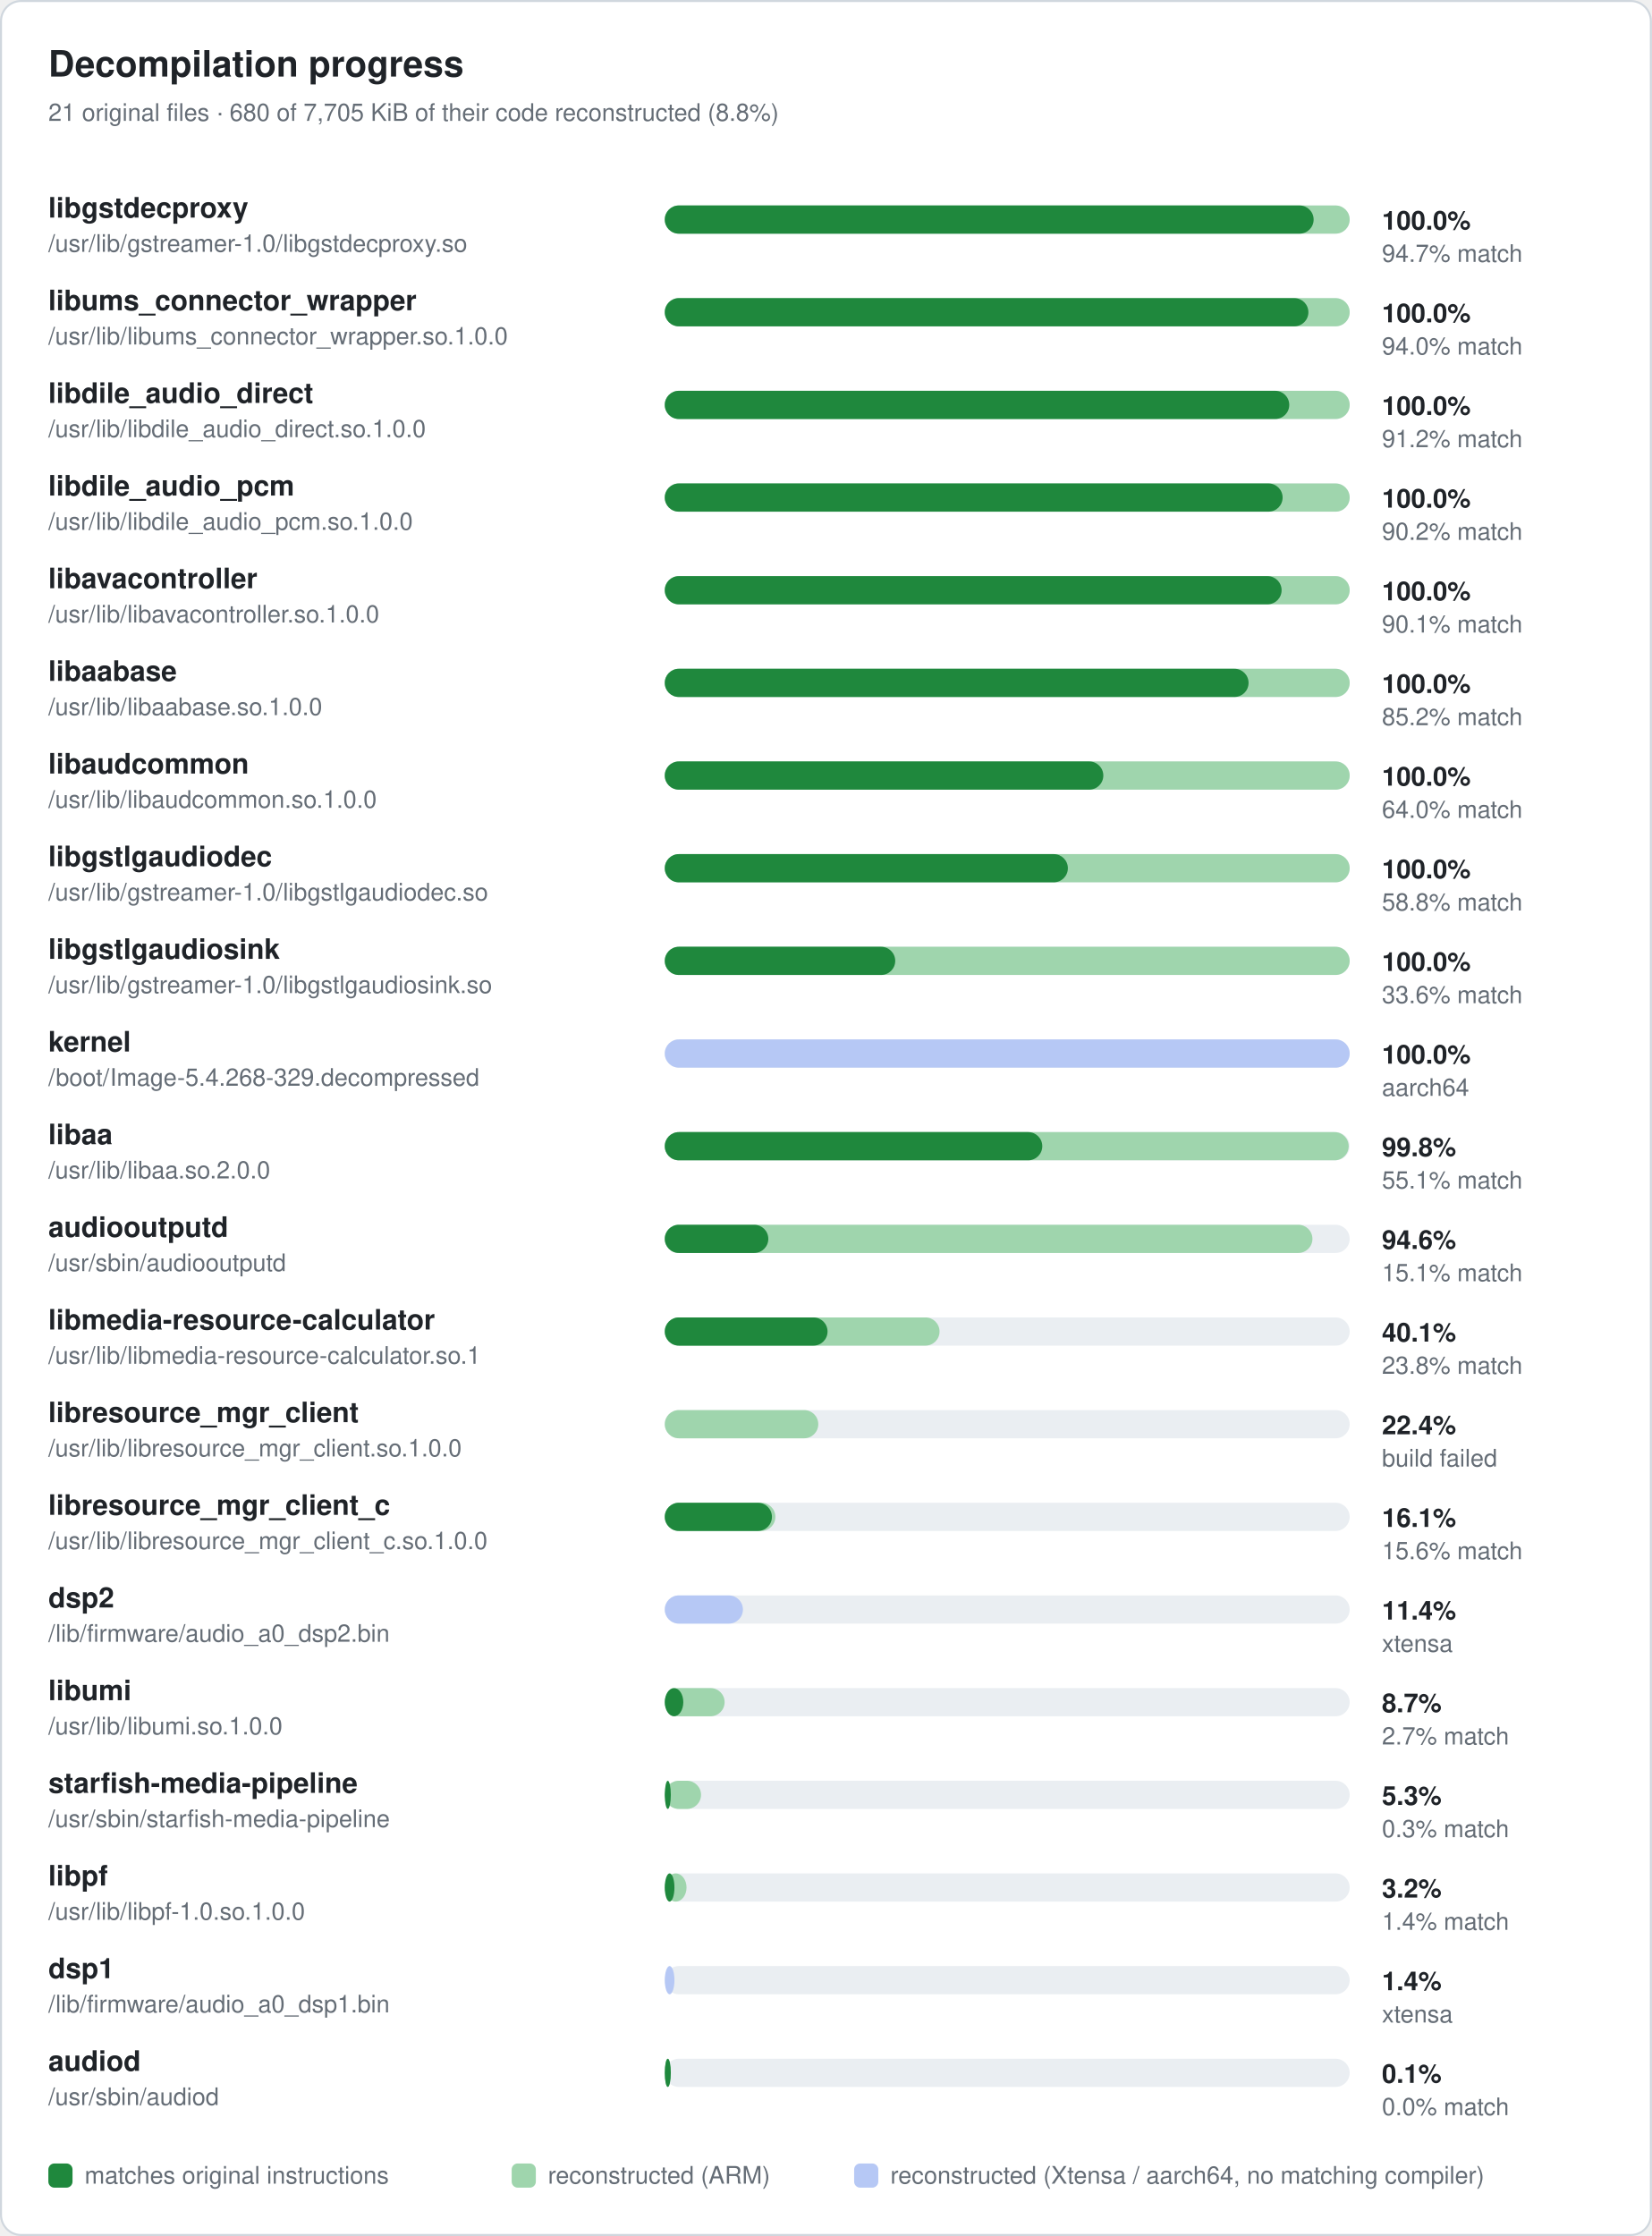
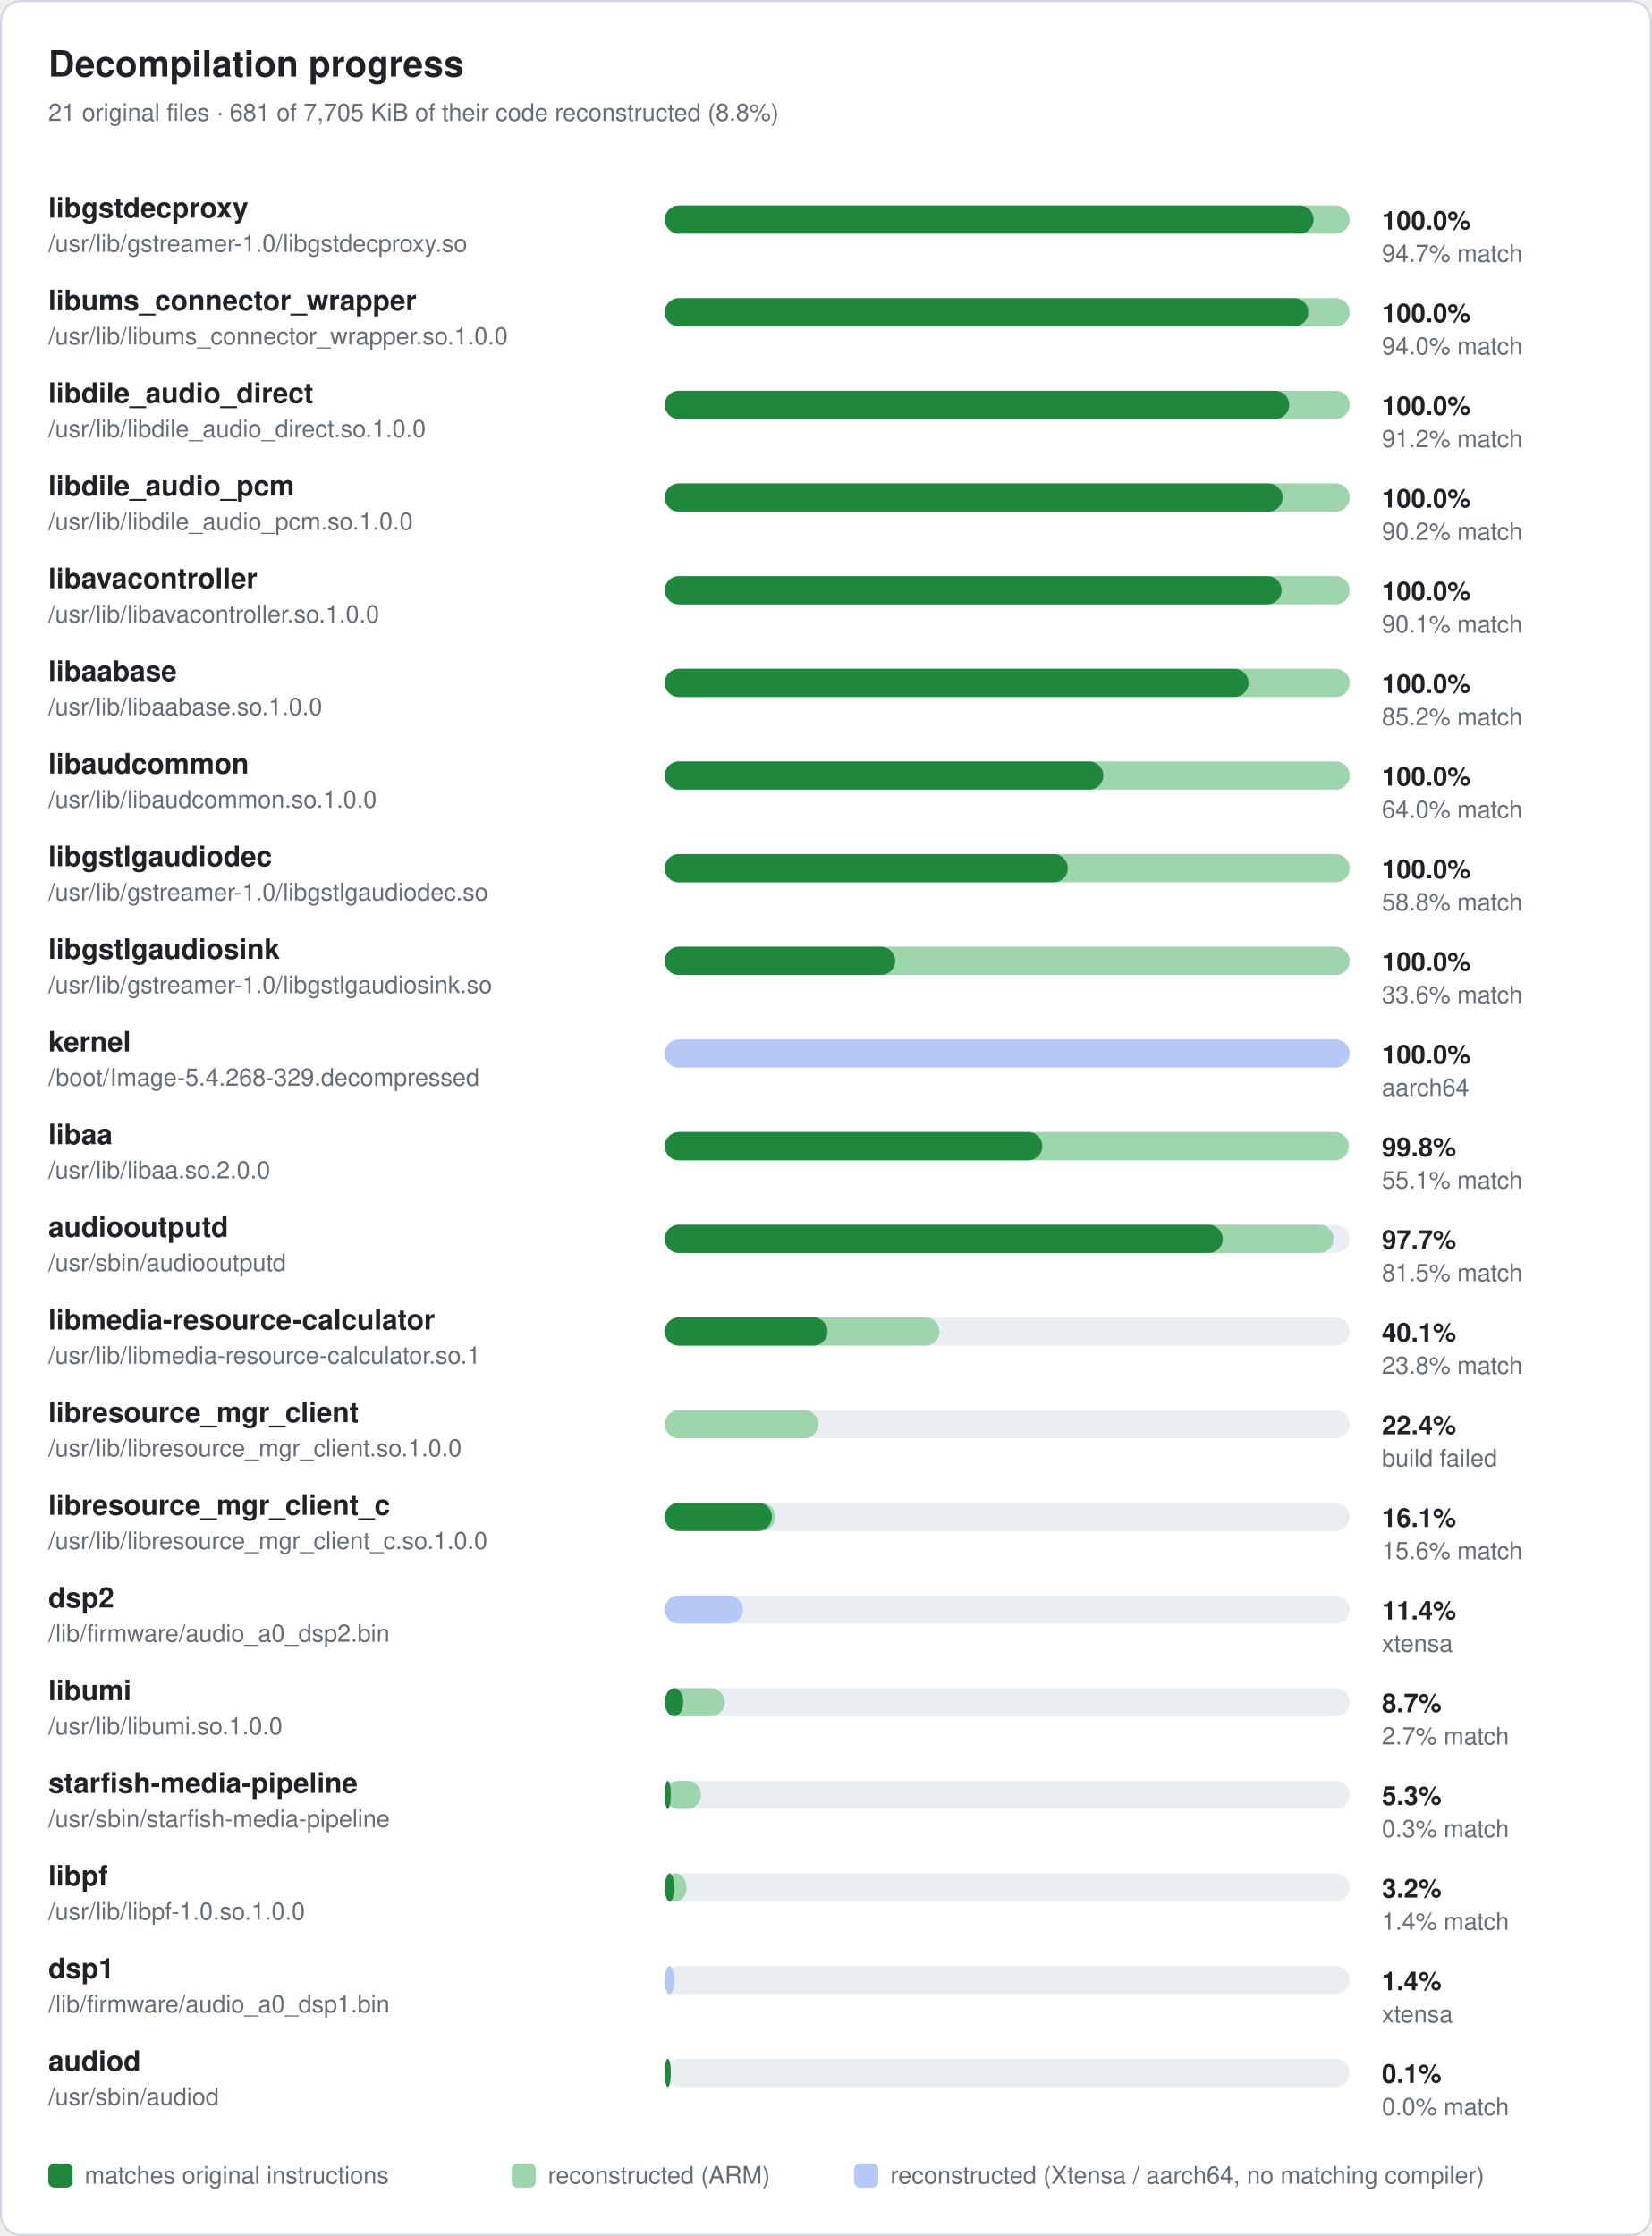
<svg xmlns="http://www.w3.org/2000/svg" width="820" height="1110" viewBox="0 0 820 1110" role="img" aria-label="Decompilation progress">
  <style>
  text { font-family: -apple-system, BlinkMacSystemFont, "Segoe UI", Helvetica, Arial, sans-serif; fill: #1f2328; }
  .title { font-size: 18px; font-weight: 600; }
  .sub, .path, .legend { font-size: 12px; fill: #656d76; }
  .name { font-size: 14px; font-weight: 600; }
  .pct { font-size: 13px; font-weight: 600; font-variant-numeric: tabular-nums; }
  .card { fill: #ffffff; stroke: #d0d7de; }
  .track { fill: #eaeef2; }
  .cov { fill: #9fd5ad; }
  .match { fill: #1f883d; }
  .dsp { fill: #b6c8f5; }
  @media (prefers-color-scheme: dark) {
    text { fill: #e6edf3; }
    .sub, .path, .legend { fill: #8d96a0; }
    .card { fill: #0d1117; stroke: #30363d; }
    .track { fill: #21262d; }
    .cov { fill: #2e6b3d; }
    .match { fill: #3fb950; }
    .dsp { fill: #3b5bab; }
  }
</style>
  <rect class="card" x="0.5" y="0.5" width="819" height="1109" rx="10" />
  <text class="title" x="24" y="38">Decompilation progress</text>
-   <text class="sub" x="24" y="60">21 original files · 680 of 7,705 KiB of their code reconstructed (8.8%)</text>
+   <text class="sub" x="24" y="60">21 original files · 681 of 7,705 KiB of their code reconstructed (8.8%)</text>
  <text class="name" x="24" y="108">libgstdecproxy</text>
  <text class="path" x="24" y="125">/usr/lib/gstreamer-1.0/libgstdecproxy.so</text>
  <rect class="track" x="330" y="102" width="340" height="14" rx="7" />
  <rect class="cov" x="330" y="102" width="340.0" height="14" rx="7" />
  <rect class="match" x="330" y="102" width="322.1" height="14" rx="7" />
  <text class="pct" x="686" y="114">100.0%</text>
  <text class="path" x="686" y="130">94.7% match</text>
  <text class="name" x="24" y="154">libums_connector_wrapper</text>
  <text class="path" x="24" y="171">/usr/lib/libums_connector_wrapper.so.1.0.0</text>
  <rect class="track" x="330" y="148" width="340" height="14" rx="7" />
  <rect class="cov" x="330" y="148" width="340.0" height="14" rx="7" />
  <rect class="match" x="330" y="148" width="319.5" height="14" rx="7" />
  <text class="pct" x="686" y="160">100.0%</text>
  <text class="path" x="686" y="176">94.0% match</text>
  <text class="name" x="24" y="200">libdile_audio_direct</text>
  <text class="path" x="24" y="217">/usr/lib/libdile_audio_direct.so.1.0.0</text>
  <rect class="track" x="330" y="194" width="340" height="14" rx="7" />
  <rect class="cov" x="330" y="194" width="340.0" height="14" rx="7" />
  <rect class="match" x="330" y="194" width="310.0" height="14" rx="7" />
  <text class="pct" x="686" y="206">100.0%</text>
  <text class="path" x="686" y="222">91.2% match</text>
  <text class="name" x="24" y="246">libdile_audio_pcm</text>
  <text class="path" x="24" y="263">/usr/lib/libdile_audio_pcm.so.1.0.0</text>
  <rect class="track" x="330" y="240" width="340" height="14" rx="7" />
  <rect class="cov" x="330" y="240" width="340.0" height="14" rx="7" />
  <rect class="match" x="330" y="240" width="306.7" height="14" rx="7" />
  <text class="pct" x="686" y="252">100.0%</text>
  <text class="path" x="686" y="268">90.2% match</text>
  <text class="name" x="24" y="292">libavacontroller</text>
  <text class="path" x="24" y="309">/usr/lib/libavacontroller.so.1.0.0</text>
  <rect class="track" x="330" y="286" width="340" height="14" rx="7" />
  <rect class="cov" x="330" y="286" width="340.0" height="14" rx="7" />
  <rect class="match" x="330" y="286" width="306.2" height="14" rx="7" />
  <text class="pct" x="686" y="298">100.0%</text>
  <text class="path" x="686" y="314">90.1% match</text>
  <text class="name" x="24" y="338">libaabase</text>
  <text class="path" x="24" y="355">/usr/lib/libaabase.so.1.0.0</text>
  <rect class="track" x="330" y="332" width="340" height="14" rx="7" />
  <rect class="cov" x="330" y="332" width="340.0" height="14" rx="7" />
  <rect class="match" x="330" y="332" width="289.8" height="14" rx="7" />
  <text class="pct" x="686" y="344">100.0%</text>
  <text class="path" x="686" y="360">85.2% match</text>
  <text class="name" x="24" y="384">libaudcommon</text>
  <text class="path" x="24" y="401">/usr/lib/libaudcommon.so.1.0.0</text>
  <rect class="track" x="330" y="378" width="340" height="14" rx="7" />
  <rect class="cov" x="330" y="378" width="340.0" height="14" rx="7" />
  <rect class="match" x="330" y="378" width="217.7" height="14" rx="7" />
  <text class="pct" x="686" y="390">100.0%</text>
  <text class="path" x="686" y="406">64.0% match</text>
  <text class="name" x="24" y="430">libgstlgaudiodec</text>
  <text class="path" x="24" y="447">/usr/lib/gstreamer-1.0/libgstlgaudiodec.so</text>
  <rect class="track" x="330" y="424" width="340" height="14" rx="7" />
  <rect class="cov" x="330" y="424" width="340.0" height="14" rx="7" />
  <rect class="match" x="330" y="424" width="200.1" height="14" rx="7" />
  <text class="pct" x="686" y="436">100.0%</text>
  <text class="path" x="686" y="452">58.8% match</text>
  <text class="name" x="24" y="476">libgstlgaudiosink</text>
  <text class="path" x="24" y="493">/usr/lib/gstreamer-1.0/libgstlgaudiosink.so</text>
  <rect class="track" x="330" y="470" width="340" height="14" rx="7" />
  <rect class="cov" x="330" y="470" width="340.0" height="14" rx="7" />
  <rect class="match" x="330" y="470" width="114.4" height="14" rx="7" />
  <text class="pct" x="686" y="482">100.0%</text>
  <text class="path" x="686" y="498">33.6% match</text>
  <text class="name" x="24" y="522">kernel</text>
  <text class="path" x="24" y="539">/boot/Image-5.4.268-329.decompressed</text>
  <rect class="track" x="330" y="516" width="340" height="14" rx="7" />
  <rect class="dsp" x="330" y="516" width="340.0" height="14" rx="7" />
  <text class="pct" x="686" y="528">100.0%</text>
  <text class="path" x="686" y="544">aarch64</text>
  <text class="name" x="24" y="568">libaa</text>
  <text class="path" x="24" y="585">/usr/lib/libaa.so.2.0.0</text>
  <rect class="track" x="330" y="562" width="340" height="14" rx="7" />
  <rect class="cov" x="330" y="562" width="339.5" height="14" rx="7" />
  <rect class="match" x="330" y="562" width="187.4" height="14" rx="7" />
  <text class="pct" x="686" y="574">99.8%</text>
  <text class="path" x="686" y="590">55.1% match</text>
  <text class="name" x="24" y="614">audiooutputd</text>
  <text class="path" x="24" y="631">/usr/sbin/audiooutputd</text>
  <rect class="track" x="330" y="608" width="340" height="14" rx="7" />
-   <rect class="cov" x="330" y="608" width="321.5" height="14" rx="7" />
-   <rect class="match" x="330" y="608" width="51.4" height="14" rx="7" />
-   <text class="pct" x="686" y="620">94.6%</text>
-   <text class="path" x="686" y="636">15.1% match</text>
+   <rect class="cov" x="330" y="608" width="332.0" height="14" rx="7" />
+   <rect class="match" x="330" y="608" width="277.0" height="14" rx="7" />
+   <text class="pct" x="686" y="620">97.7%</text>
+   <text class="path" x="686" y="636">81.5% match</text>
  <text class="name" x="24" y="660">libmedia-resource-calculator</text>
  <text class="path" x="24" y="677">/usr/lib/libmedia-resource-calculator.so.1</text>
  <rect class="track" x="330" y="654" width="340" height="14" rx="7" />
  <rect class="cov" x="330" y="654" width="136.4" height="14" rx="7" />
  <rect class="match" x="330" y="654" width="80.8" height="14" rx="7" />
  <text class="pct" x="686" y="666">40.1%</text>
  <text class="path" x="686" y="682">23.8% match</text>
  <text class="name" x="24" y="706">libresource_mgr_client</text>
  <text class="path" x="24" y="723">/usr/lib/libresource_mgr_client.so.1.0.0</text>
  <rect class="track" x="330" y="700" width="340" height="14" rx="7" />
  <rect class="cov" x="330" y="700" width="76.2" height="14" rx="7" />
  <text class="pct" x="686" y="712">22.4%</text>
  <text class="path" x="686" y="728">build failed</text>
  <text class="name" x="24" y="752">libresource_mgr_client_c</text>
  <text class="path" x="24" y="769">/usr/lib/libresource_mgr_client_c.so.1.0.0</text>
  <rect class="track" x="330" y="746" width="340" height="14" rx="7" />
  <rect class="cov" x="330" y="746" width="54.9" height="14" rx="7" />
  <rect class="match" x="330" y="746" width="53.2" height="14" rx="7" />
  <text class="pct" x="686" y="758">16.1%</text>
  <text class="path" x="686" y="774">15.6% match</text>
  <text class="name" x="24" y="798">dsp2</text>
  <text class="path" x="24" y="815">/lib/firmware/audio_a0_dsp2.bin</text>
  <rect class="track" x="330" y="792" width="340" height="14" rx="7" />
  <rect class="dsp" x="330" y="792" width="38.8" height="14" rx="7" />
  <text class="pct" x="686" y="804">11.4%</text>
  <text class="path" x="686" y="820">xtensa</text>
  <text class="name" x="24" y="844">libumi</text>
  <text class="path" x="24" y="861">/usr/lib/libumi.so.1.0.0</text>
  <rect class="track" x="330" y="838" width="340" height="14" rx="7" />
  <rect class="cov" x="330" y="838" width="29.7" height="14" rx="7" />
  <rect class="match" x="330" y="838" width="9.2" height="14" rx="7" />
  <text class="pct" x="686" y="850">8.7%</text>
  <text class="path" x="686" y="866">2.7% match</text>
  <text class="name" x="24" y="890">starfish-media-pipeline</text>
  <text class="path" x="24" y="907">/usr/sbin/starfish-media-pipeline</text>
  <rect class="track" x="330" y="884" width="340" height="14" rx="7" />
  <rect class="cov" x="330" y="884" width="18.0" height="14" rx="7" />
  <rect class="match" x="330" y="884" width="3.0" height="14" rx="7" />
  <text class="pct" x="686" y="896">5.3%</text>
  <text class="path" x="686" y="912">0.3% match</text>
  <text class="name" x="24" y="936">libpf</text>
  <text class="path" x="24" y="953">/usr/lib/libpf-1.0.so.1.0.0</text>
  <rect class="track" x="330" y="930" width="340" height="14" rx="7" />
  <rect class="cov" x="330" y="930" width="10.8" height="14" rx="7" />
  <rect class="match" x="330" y="930" width="4.8" height="14" rx="7" />
  <text class="pct" x="686" y="942">3.2%</text>
  <text class="path" x="686" y="958">1.4% match</text>
  <text class="name" x="24" y="982">dsp1</text>
  <text class="path" x="24" y="999">/lib/firmware/audio_a0_dsp1.bin</text>
  <rect class="track" x="330" y="976" width="340" height="14" rx="7" />
  <rect class="dsp" x="330" y="976" width="4.8" height="14" rx="7" />
  <text class="pct" x="686" y="988">1.4%</text>
  <text class="path" x="686" y="1004">xtensa</text>
  <text class="name" x="24" y="1028">audiod</text>
  <text class="path" x="24" y="1045">/usr/sbin/audiod</text>
  <rect class="track" x="330" y="1022" width="340" height="14" rx="7" />
  <rect class="cov" x="330" y="1022" width="3.0" height="14" rx="7" />
  <rect class="match" x="330" y="1022" width="3.0" height="14" rx="7" />
  <text class="pct" x="686" y="1034">0.1%</text>
  <text class="path" x="686" y="1050">0.0% match</text>
  <rect class="match" x="24" y="1074" width="12" height="12" rx="3" />
  <text class="legend" x="42" y="1084">matches original instructions</text>
  <rect class="cov" x="254" y="1074" width="12" height="12" rx="3" />
  <text class="legend" x="272" y="1084">reconstructed (ARM)</text>
  <rect class="dsp" x="424" y="1074" width="12" height="12" rx="3" />
  <text class="legend" x="442" y="1084">reconstructed (Xtensa / aarch64, no matching compiler)</text>
</svg>
